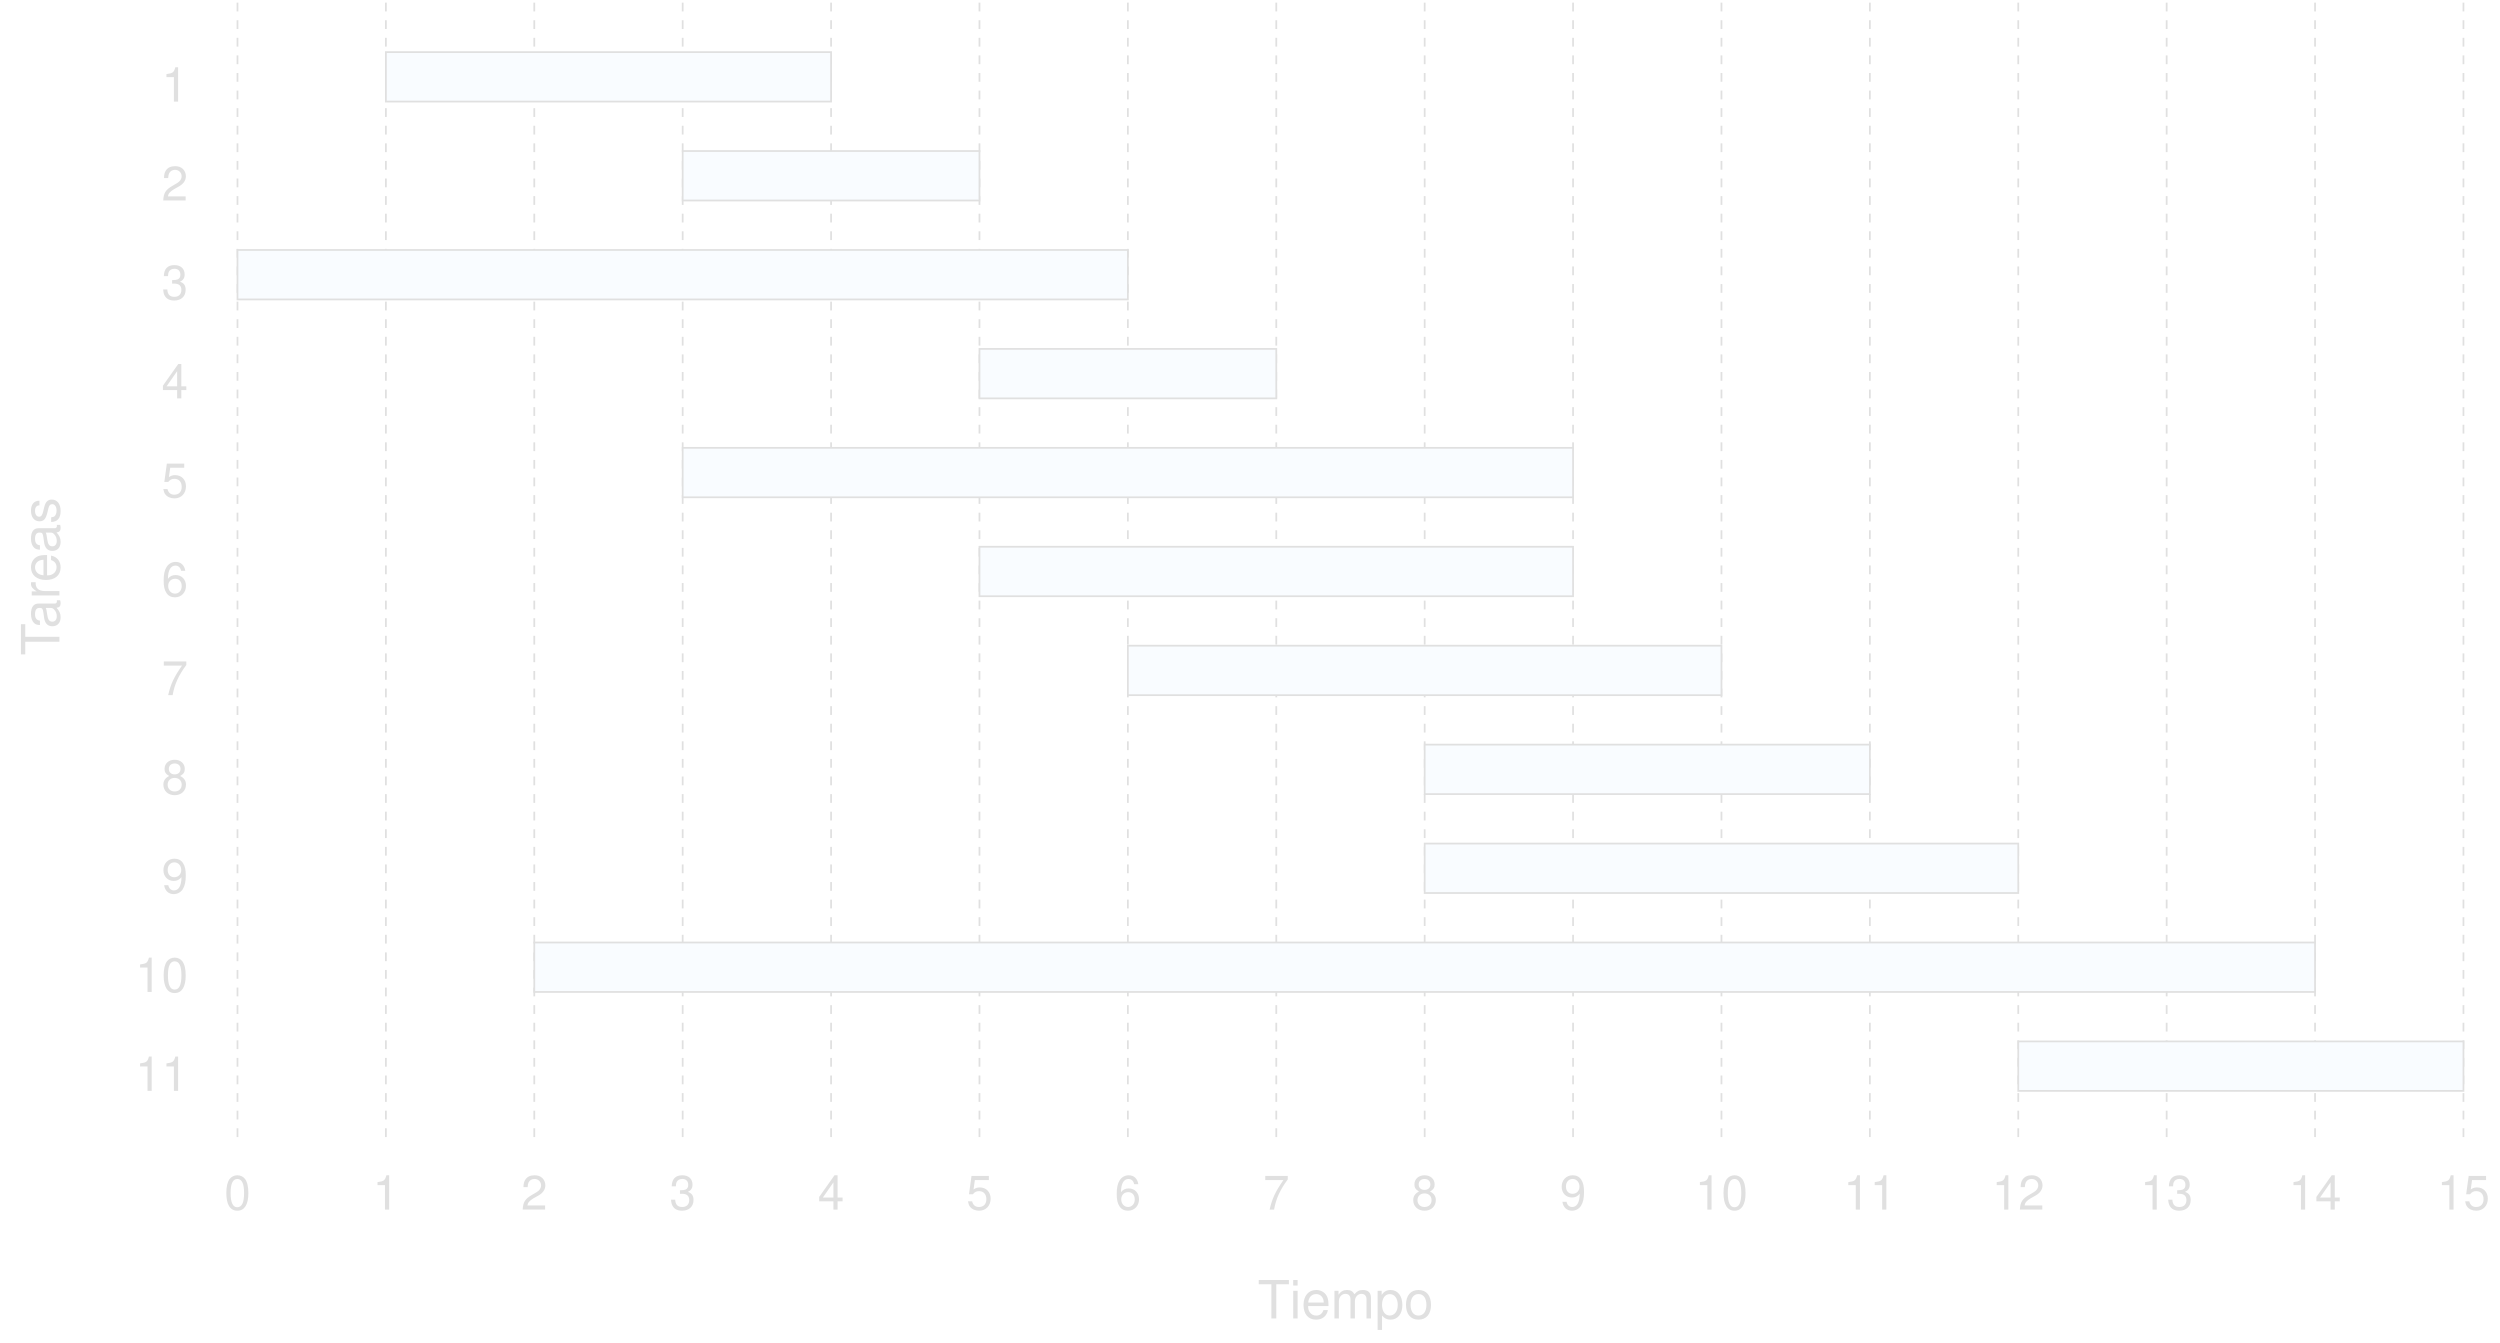
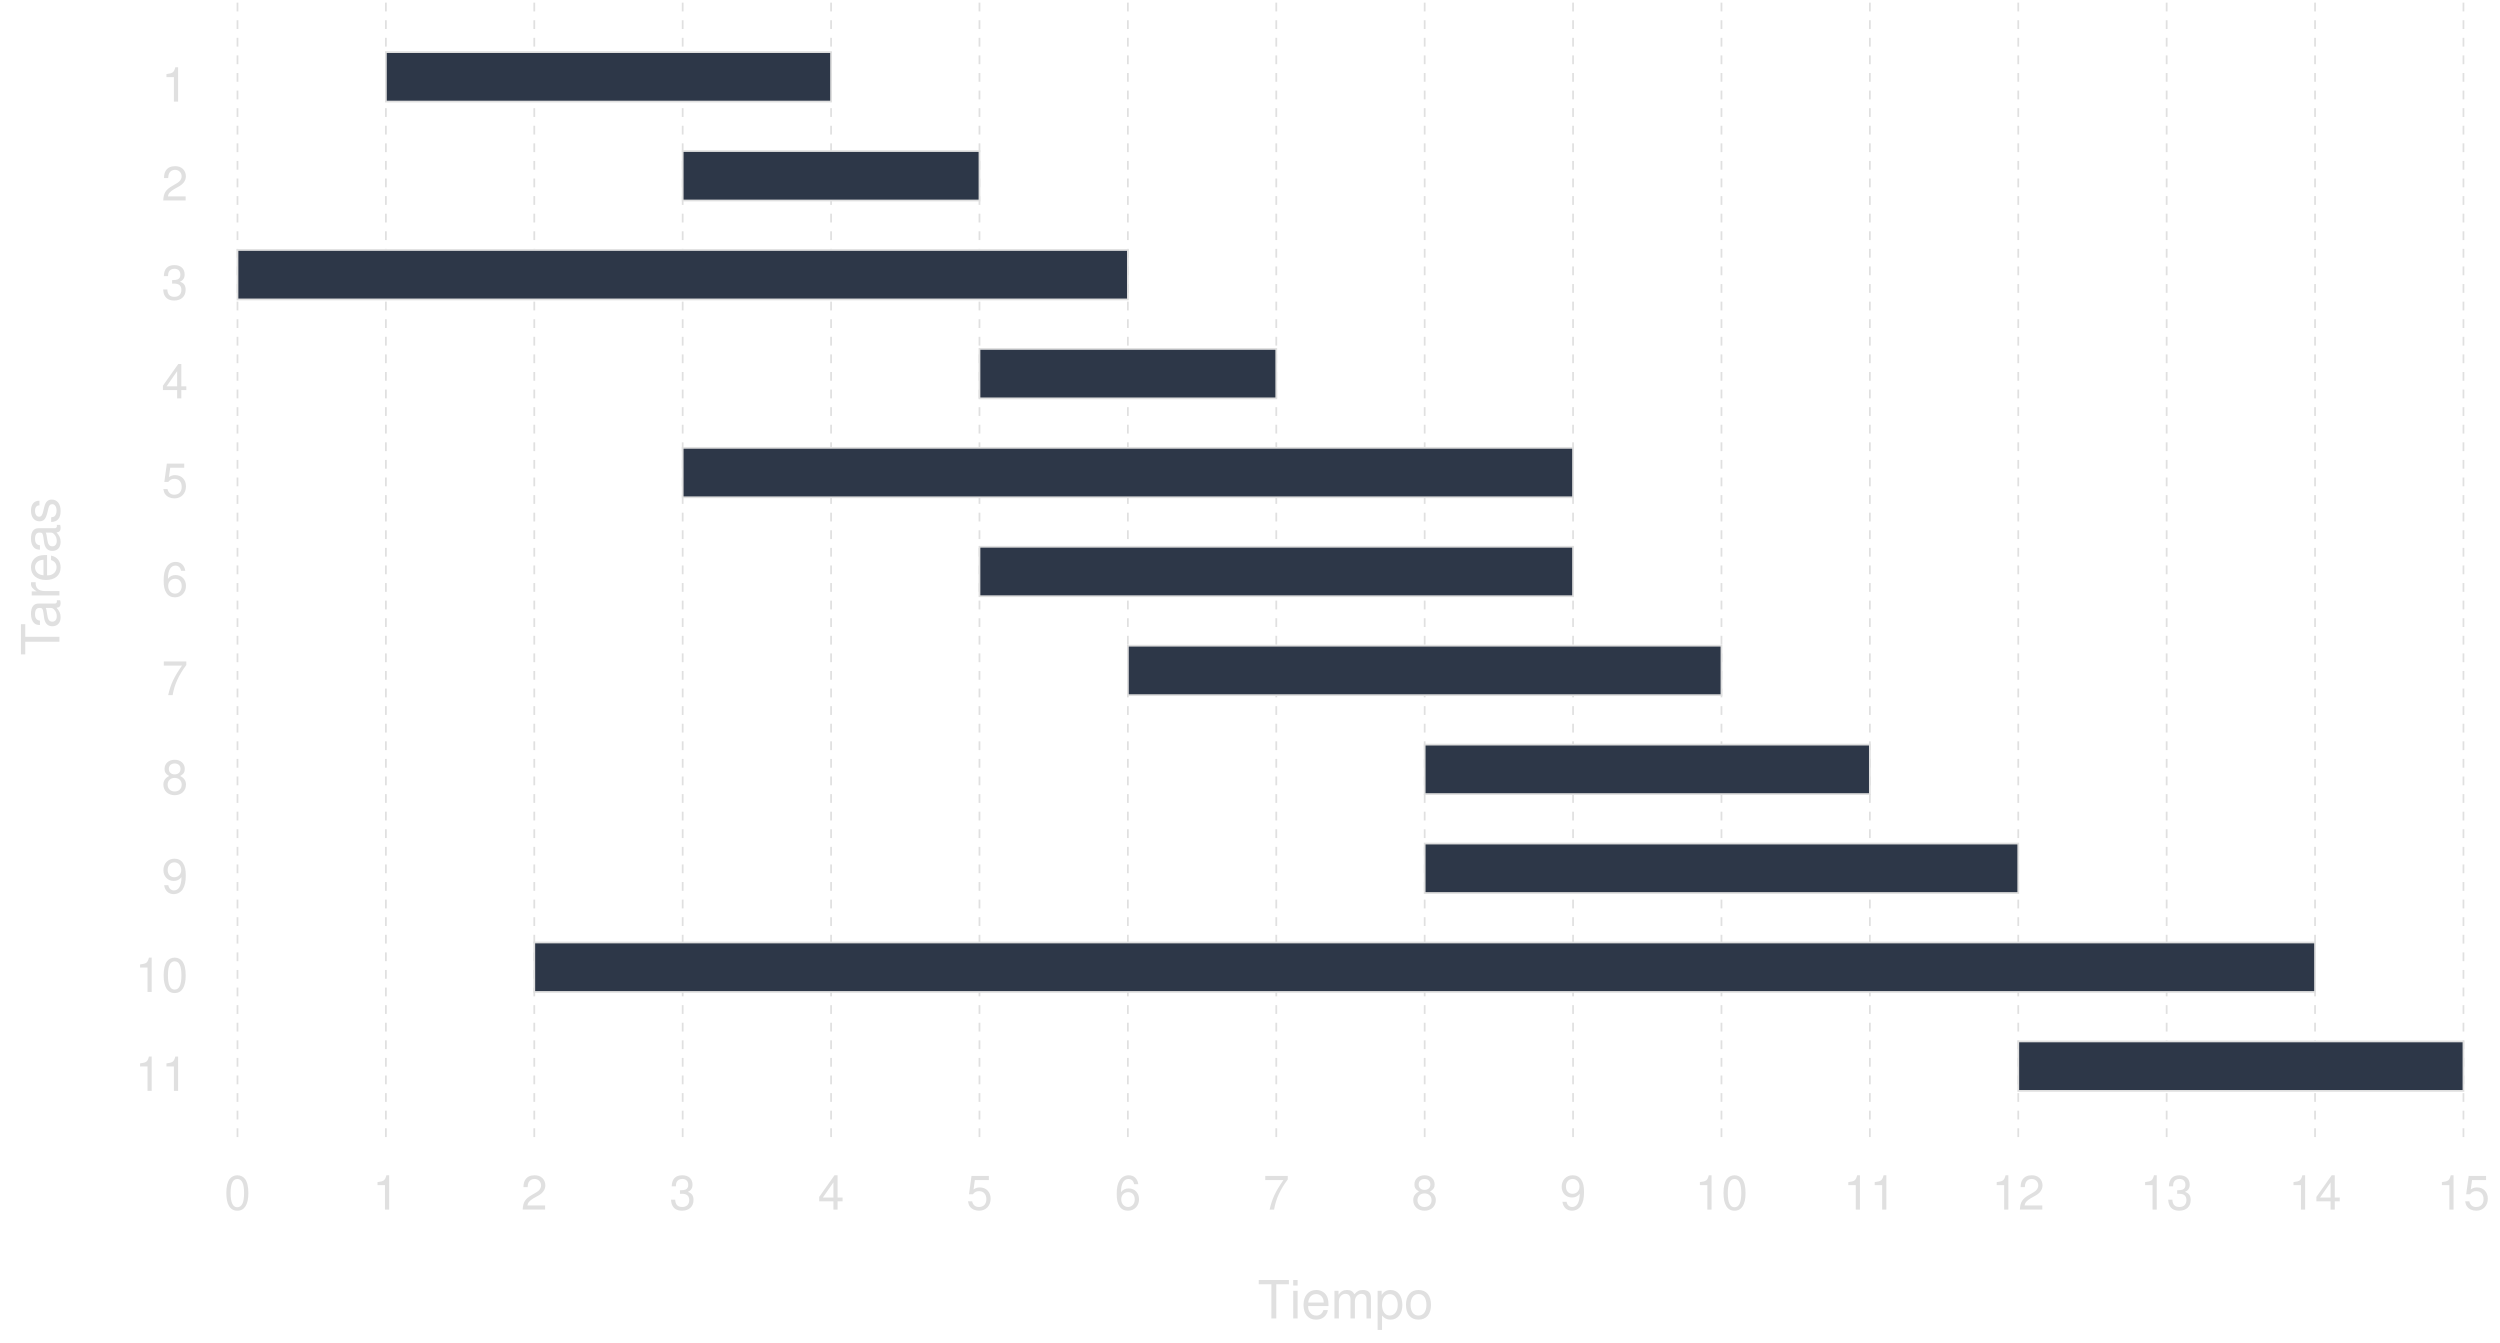
<svg xmlns="http://www.w3.org/2000/svg" width="717pt" height="385pt" viewBox="1171 888 11369 6106">
  <g fill="none">
    <polyline points=" 2250,900 2250,6075" stroke="#e0e0e0" stroke-width="8px" stroke-dasharray="40 40" />
    <polyline points=" 2925,900 2925,6075" stroke="#e0e0e0" stroke-width="8px" stroke-dasharray="40 40" />
    <polyline points=" 3600,900 3600,6075" stroke="#e0e0e0" stroke-width="8px" stroke-dasharray="40 40" />
    <polyline points=" 4275,900 4275,6075" stroke="#e0e0e0" stroke-width="8px" stroke-dasharray="40 40" />
    <polyline points=" 4950,900 4950,6075" stroke="#e0e0e0" stroke-width="8px" stroke-dasharray="40 40" />
    <polyline points=" 5625,900 5625,6075" stroke="#e0e0e0" stroke-width="8px" stroke-dasharray="40 40" />
    <polyline points=" 6300,900 6300,6075" stroke="#e0e0e0" stroke-width="8px" stroke-dasharray="40 40" />
    <polyline points=" 6975,900 6975,6075" stroke="#e0e0e0" stroke-width="8px" stroke-dasharray="40 40" />
    <polyline points=" 7650,900 7650,6075" stroke="#e0e0e0" stroke-width="8px" stroke-dasharray="40 40" />
    <polyline points=" 8325,900 8325,6075" stroke="#e0e0e0" stroke-width="8px" stroke-dasharray="40 40" />
    <polyline points=" 9000,900 9000,6075" stroke="#e0e0e0" stroke-width="8px" stroke-dasharray="40 40" />
    <polyline points=" 9675,900 9675,6075" stroke="#e0e0e0" stroke-width="8px" stroke-dasharray="40 40" />
    <polyline points=" 10350,900 10350,6075" stroke="#e0e0e0" stroke-width="8px" stroke-dasharray="40 40" />
    <polyline points=" 11025,900 11025,6075" stroke="#e0e0e0" stroke-width="8px" stroke-dasharray="40 40" />
    <polyline points=" 11700,900 11700,6075" stroke="#e0e0e0" stroke-width="8px" stroke-dasharray="40 40" />
    <polyline points=" 12375,900 12375,6075" stroke="#e0e0e0" stroke-width="8px" stroke-dasharray="40 40" />
-     <rect x="2925" y="1125" width="2025" height="225" fill="#f9fcff" stroke="#e0e0e0" stroke-width="8px" />
-     <rect x="2250" y="2025" width="4050" height="225" fill="#f9fcff" stroke="#e0e0e0" stroke-width="8px" />
-     <rect x="4275" y="1575" width="1350" height="225" fill="#f9fcff" stroke="#e0e0e0" stroke-width="8px" />
-     <rect x="5625" y="2475" width="1350" height="225" fill="#f9fcff" stroke="#e0e0e0" stroke-width="8px" />
-     <rect x="4275" y="2925" width="4050" height="225" fill="#f9fcff" stroke="#e0e0e0" stroke-width="8px" />
-     <rect x="5625" y="3375" width="2700" height="225" fill="#f9fcff" stroke="#e0e0e0" stroke-width="8px" />
-     <rect x="6300" y="3825" width="2700" height="225" fill="#f9fcff" stroke="#e0e0e0" stroke-width="8px" />
-     <rect x="7650" y="4275" width="2025" height="225" fill="#f9fcff" stroke="#e0e0e0" stroke-width="8px" />
-     <rect x="7650" y="4725" width="2700" height="225" fill="#f9fcff" stroke="#e0e0e0" stroke-width="8px" />
-     <rect x="3600" y="5175" width="8100" height="225" fill="#f9fcff" stroke="#e0e0e0" stroke-width="8px" />
-     <rect x="10350" y="5625" width="2025" height="225" fill="#f9fcff" stroke="#e0e0e0" stroke-width="8px" />
+     <rect x="2925" y="1125" width="2025" height="225" fill="#2d3748" stroke="#e0e0e0" stroke-width="8px" />
+     <rect x="2250" y="2025" width="4050" height="225" fill="#2d3748" stroke="#e0e0e0" stroke-width="8px" />
+     <rect x="4275" y="1575" width="1350" height="225" fill="#2d3748" stroke="#e0e0e0" stroke-width="8px" />
+     <rect x="5625" y="2475" width="1350" height="225" fill="#2d3748" stroke="#e0e0e0" stroke-width="8px" />
+     <rect x="4275" y="2925" width="4050" height="225" fill="#2d3748" stroke="#e0e0e0" stroke-width="8px" />
+     <rect x="5625" y="3375" width="2700" height="225" fill="#2d3748" stroke="#e0e0e0" stroke-width="8px" />
+     <rect x="6300" y="3825" width="2700" height="225" fill="#2d3748" stroke="#e0e0e0" stroke-width="8px" />
+     <rect x="7650" y="4275" width="2025" height="225" fill="#2d3748" stroke="#e0e0e0" stroke-width="8px" />
+     <rect x="7650" y="4725" width="2700" height="225" fill="#2d3748" stroke="#e0e0e0" stroke-width="8px" />
+     <rect x="3600" y="5175" width="8100" height="225" fill="#2d3748" stroke="#e0e0e0" stroke-width="8px" />
+     <rect x="10350" y="5625" width="2025" height="225" fill="#2d3748" stroke="#e0e0e0" stroke-width="8px" />
    <text xml:space="preserve" x="2250" y="6390" fill="#e0e0e0" font-family="Helvetica" font-style="normal" font-weight="normal" font-size="216" text-anchor="middle">0</text>
    <text xml:space="preserve" x="2925" y="6390" fill="#e0e0e0" font-family="Helvetica" font-style="normal" font-weight="normal" font-size="216" text-anchor="middle">1</text>
    <text xml:space="preserve" x="3600" y="6390" fill="#e0e0e0" font-family="Helvetica" font-style="normal" font-weight="normal" font-size="216" text-anchor="middle">2</text>
    <text xml:space="preserve" x="4275" y="6390" fill="#e0e0e0" font-family="Helvetica" font-style="normal" font-weight="normal" font-size="216" text-anchor="middle">3</text>
    <text xml:space="preserve" x="4950" y="6390" fill="#e0e0e0" font-family="Helvetica" font-style="normal" font-weight="normal" font-size="216" text-anchor="middle">4</text>
    <text xml:space="preserve" x="5625" y="6390" fill="#e0e0e0" font-family="Helvetica" font-style="normal" font-weight="normal" font-size="216" text-anchor="middle">5</text>
    <text xml:space="preserve" x="6300" y="6390" fill="#e0e0e0" font-family="Helvetica" font-style="normal" font-weight="normal" font-size="216" text-anchor="middle">6</text>
    <text xml:space="preserve" x="6975" y="6390" fill="#e0e0e0" font-family="Helvetica" font-style="normal" font-weight="normal" font-size="216" text-anchor="middle">7</text>
    <text xml:space="preserve" x="7650" y="6390" fill="#e0e0e0" font-family="Helvetica" font-style="normal" font-weight="normal" font-size="216" text-anchor="middle">8</text>
    <text xml:space="preserve" x="8325" y="6390" fill="#e0e0e0" font-family="Helvetica" font-style="normal" font-weight="normal" font-size="216" text-anchor="middle">9</text>
    <text xml:space="preserve" x="9000" y="6390" fill="#e0e0e0" font-family="Helvetica" font-style="normal" font-weight="normal" font-size="216" text-anchor="middle">10</text>
    <text xml:space="preserve" x="9675" y="6390" fill="#e0e0e0" font-family="Helvetica" font-style="normal" font-weight="normal" font-size="216" text-anchor="middle">11</text>
    <text xml:space="preserve" x="10350" y="6390" fill="#e0e0e0" font-family="Helvetica" font-style="normal" font-weight="normal" font-size="216" text-anchor="middle">12</text>
    <text xml:space="preserve" x="11025" y="6390" fill="#e0e0e0" font-family="Helvetica" font-style="normal" font-weight="normal" font-size="216" text-anchor="middle">13</text>
    <text xml:space="preserve" x="11700" y="6390" fill="#e0e0e0" font-family="Helvetica" font-style="normal" font-weight="normal" font-size="216" text-anchor="middle">14</text>
    <text xml:space="preserve" x="12375" y="6390" fill="#e0e0e0" font-family="Helvetica" font-style="normal" font-weight="normal" font-size="216" text-anchor="middle">15</text>
    <text xml:space="preserve" x="2025" y="2250" fill="#e0e0e0" font-family="Helvetica" font-style="normal" font-weight="normal" font-size="216" text-anchor="end">3</text>
    <text xml:space="preserve" x="2025" y="2700" fill="#e0e0e0" font-family="Helvetica" font-style="normal" font-weight="normal" font-size="216" text-anchor="end">4</text>
    <text xml:space="preserve" x="2025" y="3150" fill="#e0e0e0" font-family="Helvetica" font-style="normal" font-weight="normal" font-size="216" text-anchor="end">5</text>
    <text xml:space="preserve" x="2025" y="3600" fill="#e0e0e0" font-family="Helvetica" font-style="normal" font-weight="normal" font-size="216" text-anchor="end">6</text>
    <text xml:space="preserve" x="2025" y="4050" fill="#e0e0e0" font-family="Helvetica" font-style="normal" font-weight="normal" font-size="216" text-anchor="end">7</text>
    <text xml:space="preserve" x="2025" y="4500" fill="#e0e0e0" font-family="Helvetica" font-style="normal" font-weight="normal" font-size="216" text-anchor="end">8</text>
    <text xml:space="preserve" x="2025" y="4950" fill="#e0e0e0" font-family="Helvetica" font-style="normal" font-weight="normal" font-size="216" text-anchor="end">9</text>
    <text xml:space="preserve" x="2025" y="1800" fill="#e0e0e0" font-family="Helvetica" font-style="normal" font-weight="normal" font-size="216" text-anchor="end">2</text>
    <text xml:space="preserve" x="2025" y="1350" fill="#e0e0e0" font-family="Helvetica" font-style="normal" font-weight="normal" font-size="216" text-anchor="end">1</text>
    <text xml:space="preserve" x="2025" y="5400" fill="#e0e0e0" font-family="Helvetica" font-style="normal" font-weight="normal" font-size="216" text-anchor="end">10</text>
    <text xml:space="preserve" x="2025" y="5850" fill="#e0e0e0" font-family="Helvetica" font-style="normal" font-weight="normal" font-size="216" text-anchor="end">11</text>
    <g transform="translate(1440,3510) rotate(-90)">
      <text xml:space="preserve" x="0" y="0" fill="#e0e0e0" font-family="Helvetica" font-style="normal" font-weight="normal" font-size="240" text-anchor="middle">Tareas</text>
    </g>
    <text xml:space="preserve" x="7290" y="6885" fill="#e0e0e0" font-family="Helvetica" font-style="normal" font-weight="normal" font-size="240" text-anchor="middle">Tiempo</text>
  </g>
</svg>
